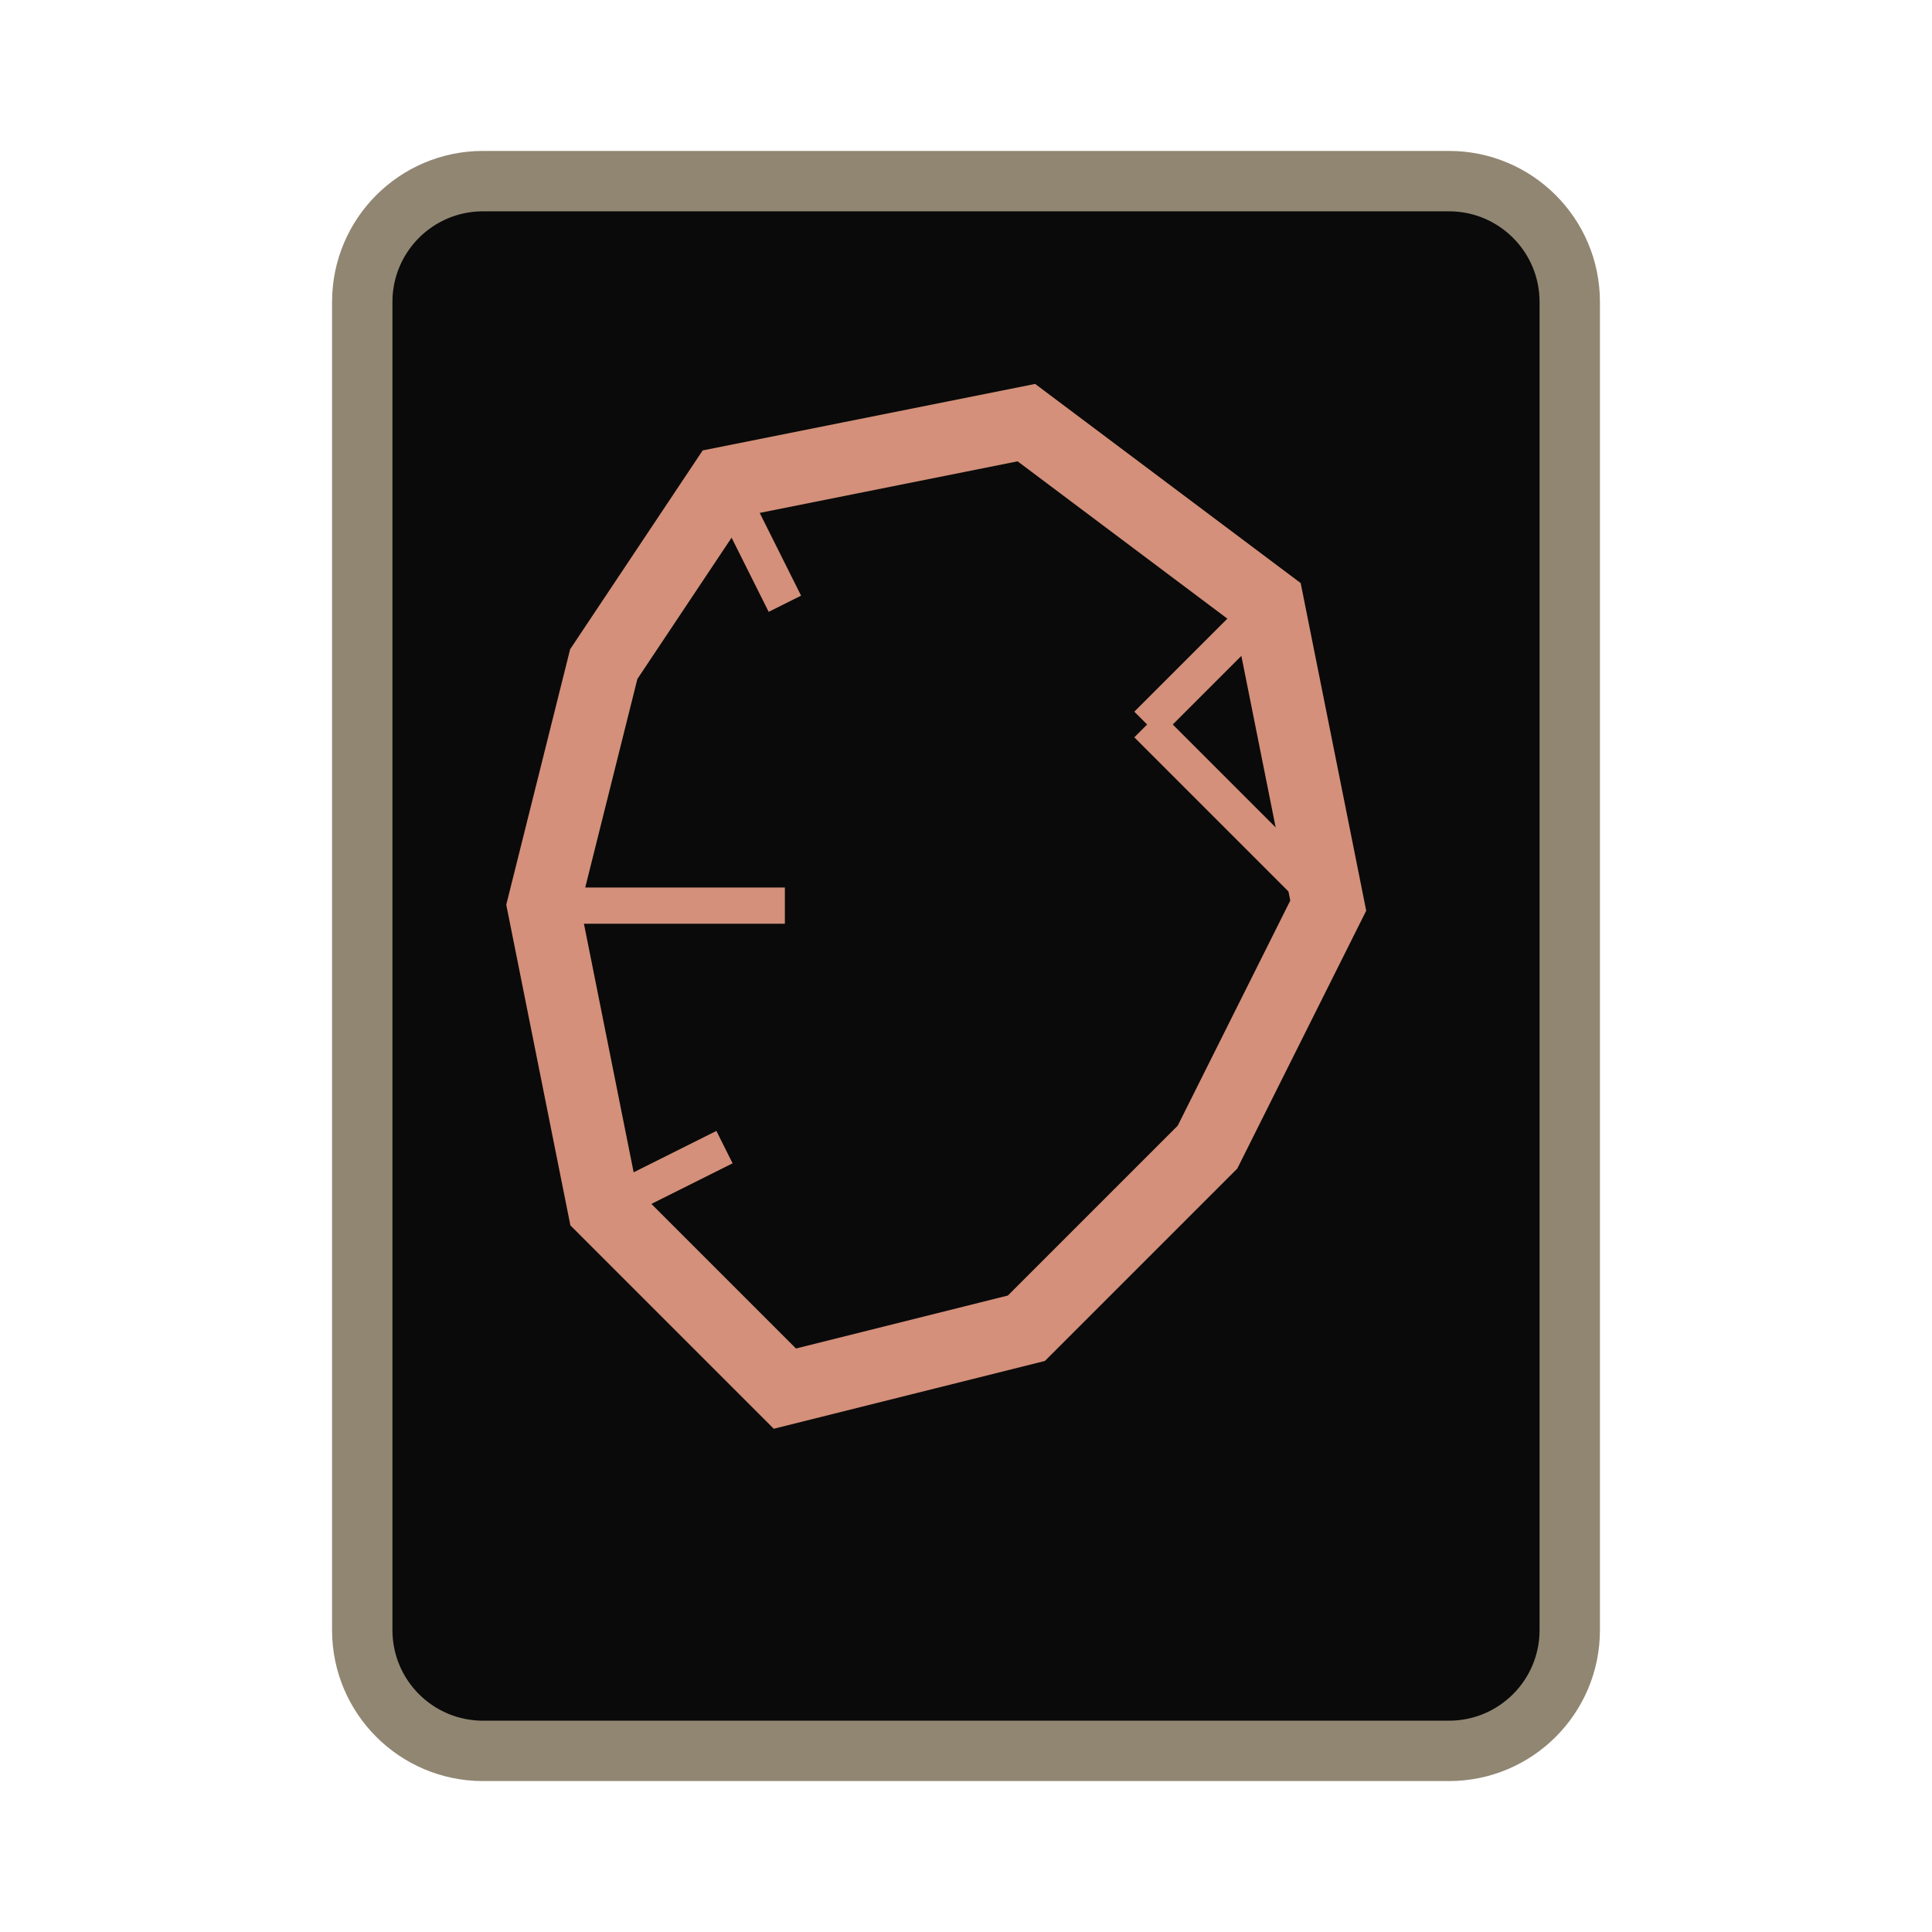
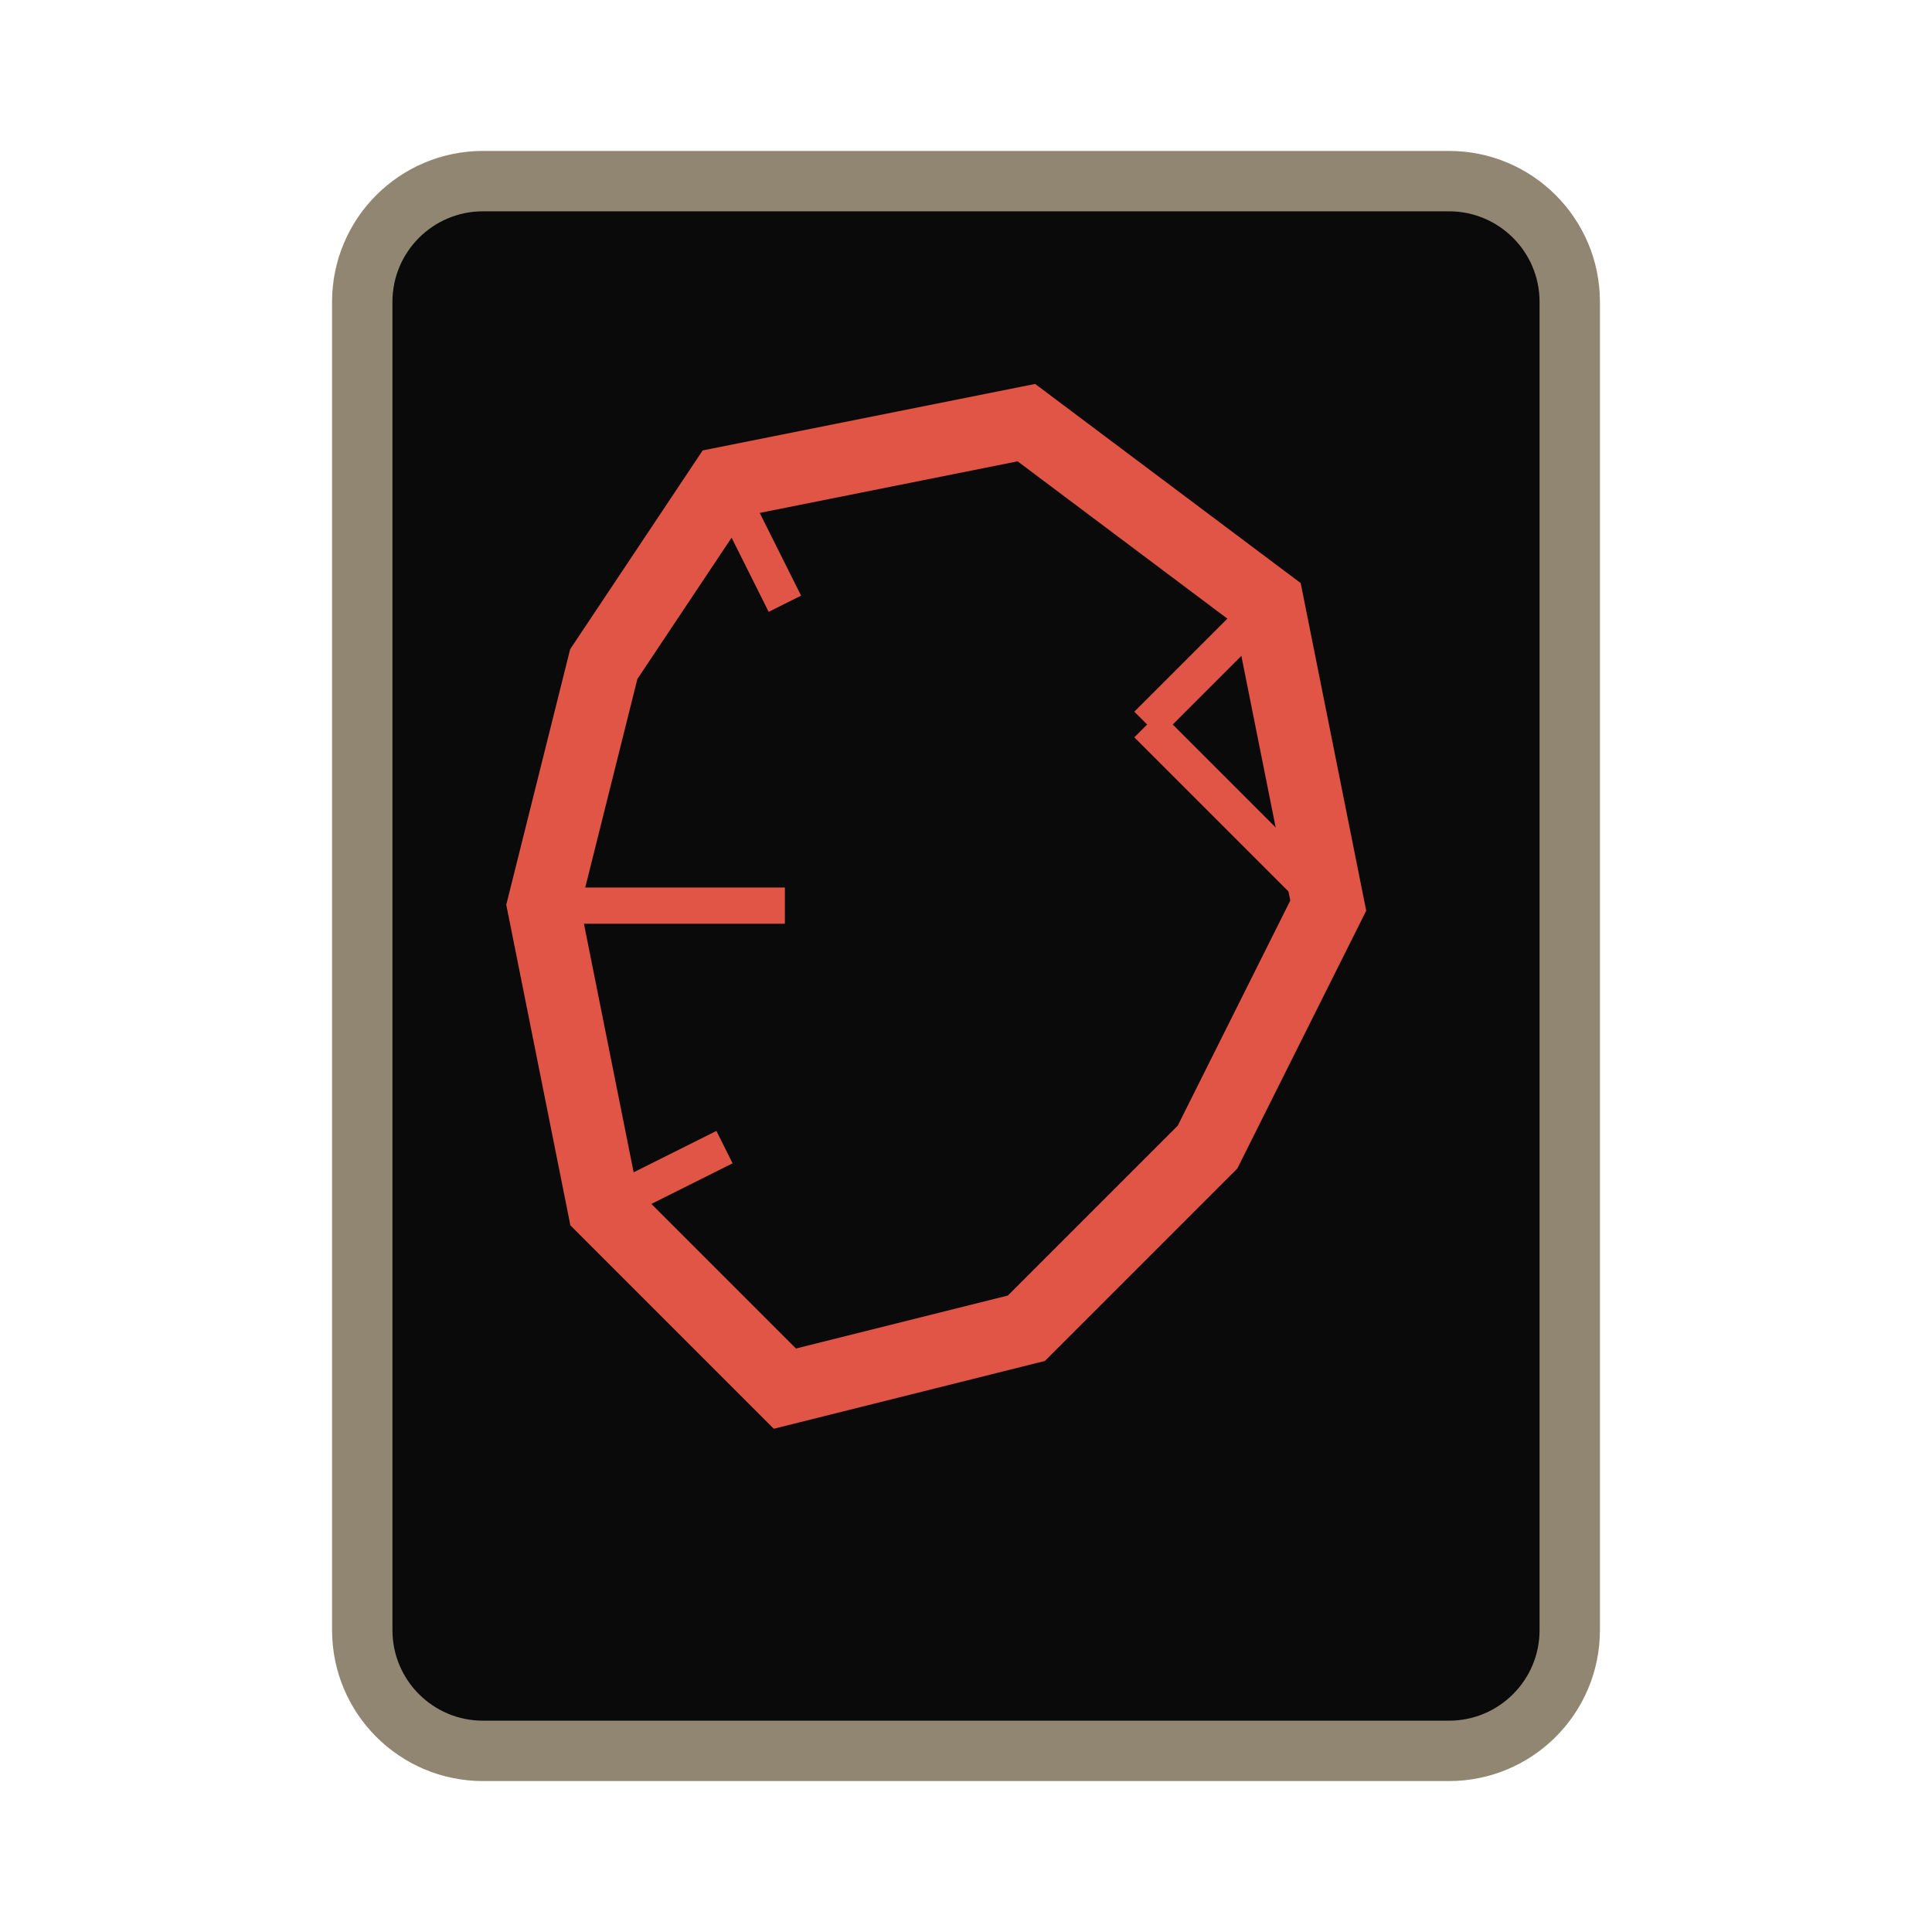
<svg xmlns="http://www.w3.org/2000/svg" viewBox="0 0 16 16">
  <rect x="3" y="1.5" width="10" height="13" rx="1" fill="#0A0A0A" stroke="#908672" stroke-width="0.5" />
-   <path d="M6 4L8.5 3.5L10.5 5L11 7.5L10 9.5L8.5 11L6.5 11.5L5 10L4.5 7.5L5 5.5Z" fill="none" stroke="#D4907A" stroke-width="0.6" stroke-linejoin="miter" />
-   <line x1="6" y1="4" x2="6.5" y2="5" stroke="#D4907A" stroke-width="0.3" />
-   <line x1="10.5" y1="5" x2="9.5" y2="6" stroke="#D4907A" stroke-width="0.3" />
-   <line x1="5" y1="10" x2="6" y2="9.5" stroke="#D4907A" stroke-width="0.3" />
-   <path d="M4.5 7.5L6.5 7.5" stroke="#D4907A" stroke-width="0.3" fill="none" />
-   <path d="M9.5 6L11 7.5" stroke="#D4907A" stroke-width="0.3" fill="none" />
+   <path d="M6 4L8.5 3.5L10.5 5L11 7.5L10 9.5L8.5 11L6.5 11.5L5 10L4.5 7.5L5 5.5Z" fill="none" stroke="#E05545" stroke-width="0.6" stroke-linejoin="miter" />
+   <line x1="6" y1="4" x2="6.5" y2="5" stroke="#E05545" stroke-width="0.3" />
+   <line x1="10.5" y1="5" x2="9.5" y2="6" stroke="#E05545" stroke-width="0.3" />
+   <line x1="5" y1="10" x2="6" y2="9.5" stroke="#E05545" stroke-width="0.3" />
+   <path d="M4.5 7.5L6.5 7.5" stroke="#E05545" stroke-width="0.3" fill="none" />
+   <path d="M9.5 6L11 7.5" stroke="#E05545" stroke-width="0.3" fill="none" />
</svg>
